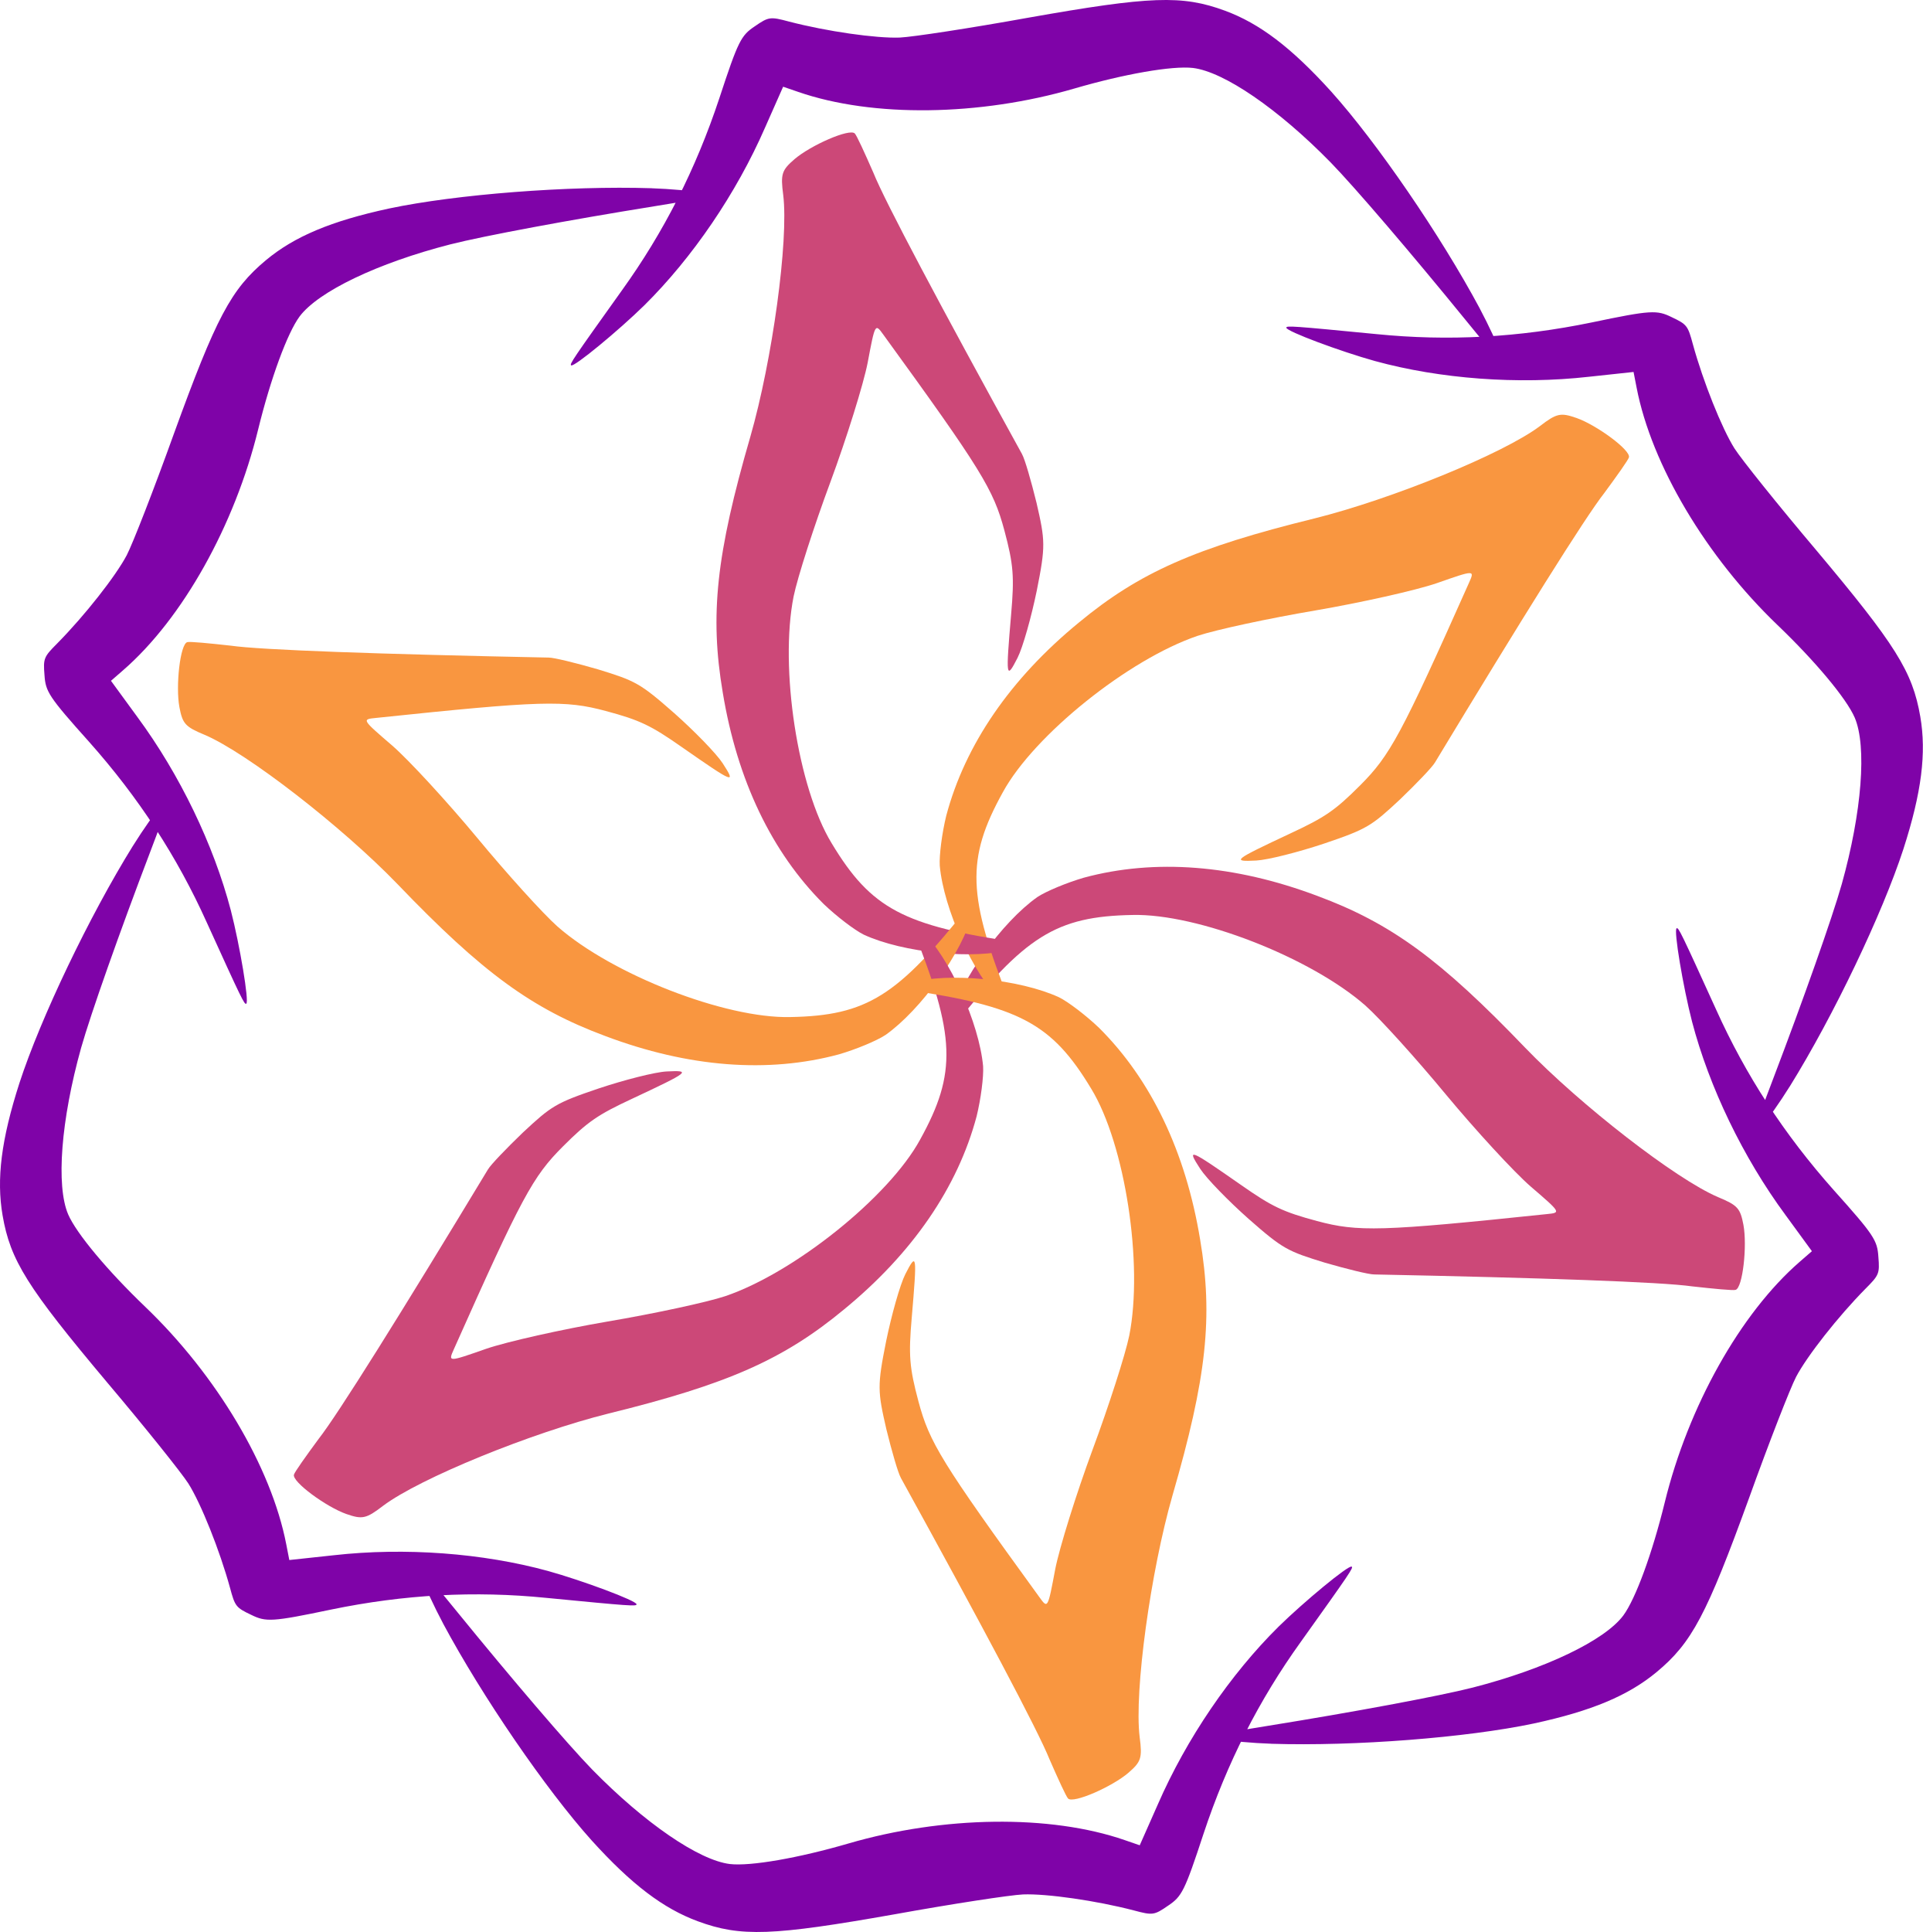
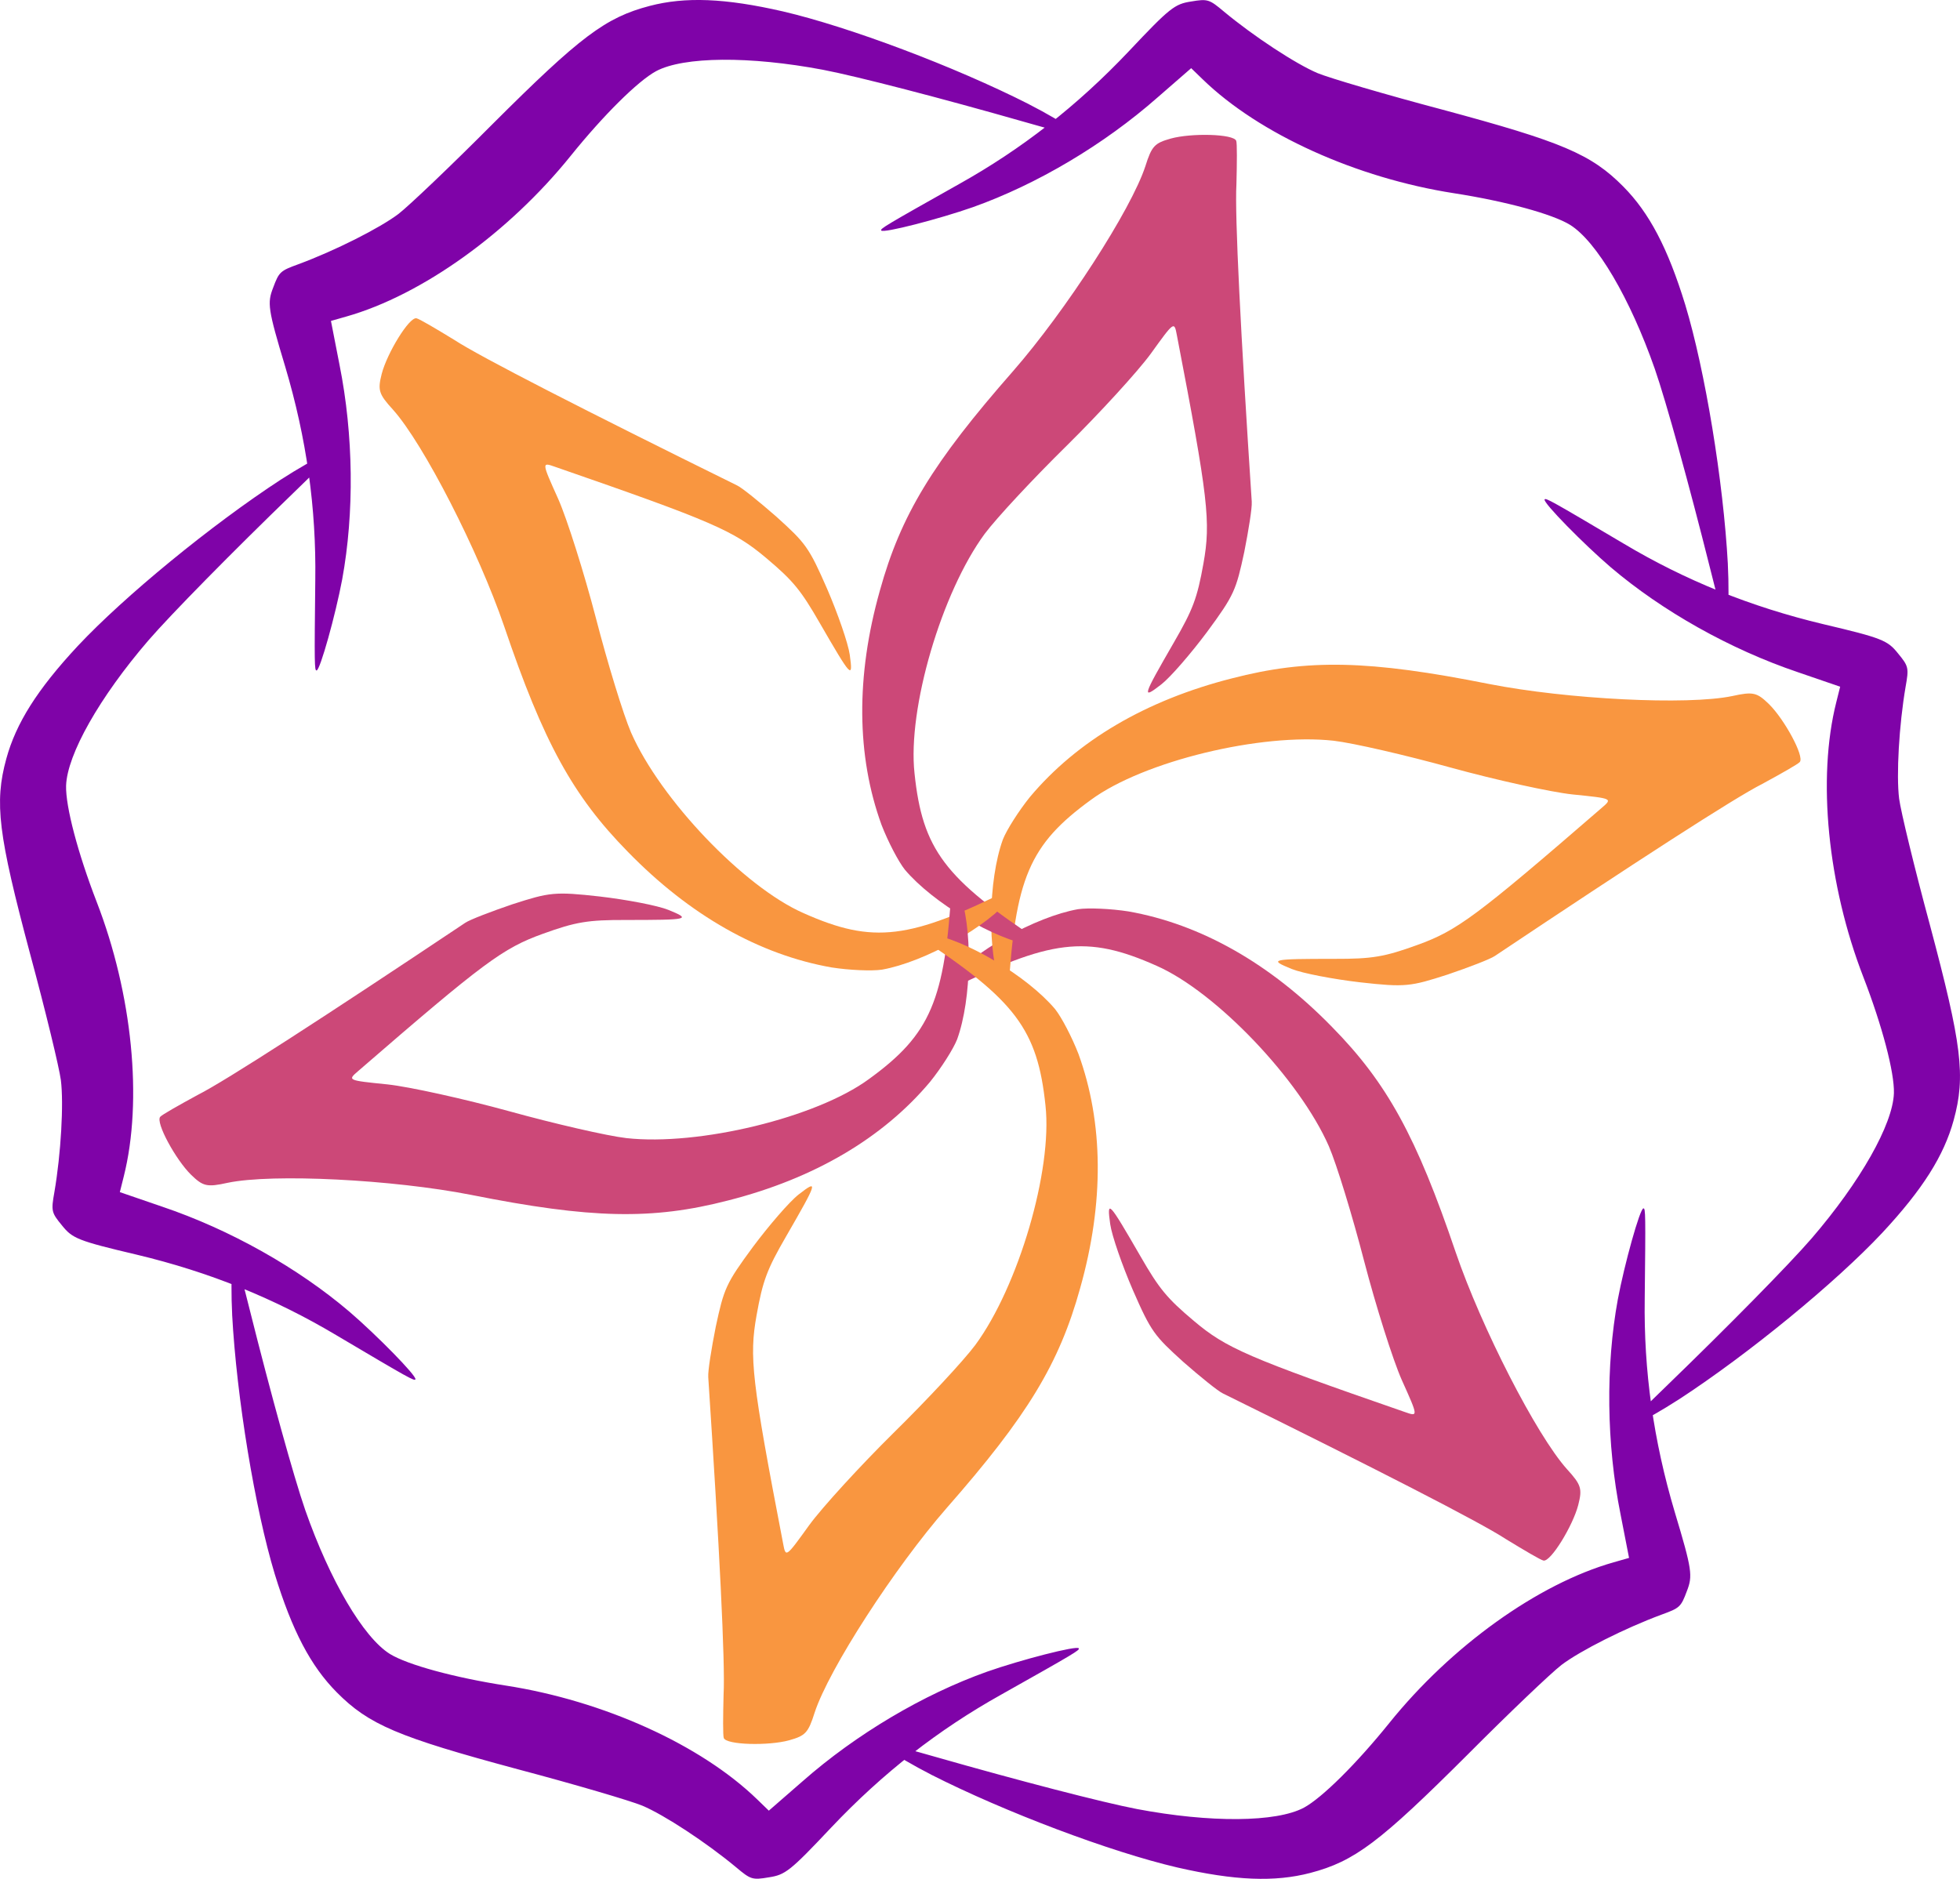
- <svg xmlns="http://www.w3.org/2000/svg" width="63.665mm" height="63.951mm" viewBox="0 0 63.665 63.951" version="1.1" id="svg60">
+ <svg xmlns="http://www.w3.org/2000/svg" width="64.922mm" height="62.242mm" viewBox="0 0 64.922 62.242" version="1.1" id="svg60">
  <defs id="defs54">
    </defs>
-   <g id="layer1" transform="translate(-29.48881,-205.2506)">
-     <path style="fill:#7f03a8;stroke:none;stroke-width:0.013" d="m 78.487,215.468 c -1.305,-2.436 -3.416,-5.509 -4.922,-7.186 -1.326,-1.465 -2.376,-2.256 -3.517,-2.677 -1.422,-0.524 -2.468,-0.484 -6.516,0.232 -1.909,0.345 -3.82,0.637 -4.251,0.657 -0.784,0.03 -2.426,-0.205 -3.671,-0.53 -0.616,-0.164 -0.669,-0.162 -1.131,0.158 -0.454,0.304 -0.548,0.477 -1.172,2.377 -0.781,2.356 -1.841,4.436 -3.224,6.359 -1.634,2.287 -1.745,2.452 -1.682,2.486 0.098,0.064 1.579,-1.161 2.422,-1.988 1.591,-1.574 3.046,-3.703 3.997,-5.884 l 0.598,-1.351 0.5,0.172 c 2.47,0.854 6.01,0.801 9.142,-0.112 1.657,-0.483 3.242,-0.759 3.926,-0.681 1.028,0.124 2.828,1.358 4.56,3.127 0.812,0.834 2.676,3.015 4.468,5.216 1.132,1.389 1.282,1.543 1.158,1.117 -0.078,-0.268 -0.394,-0.943 -0.686,-1.492 z m -27.426,-3.987 c -2.762,-0.088 -6.479,0.204 -8.684,0.67 -1.931,0.416 -3.142,0.93 -4.077,1.707 -1.165,0.969 -1.653,1.895 -3.057,5.759 -0.656,1.826 -1.359,3.627 -1.557,4.01 -0.366,0.694 -1.391,1.998 -2.295,2.914 -0.45,0.452 -0.475,0.498 -0.429,1.058 0.036,0.545 0.139,0.714 1.473,2.203 1.65,1.854 2.921,3.812 3.895,5.972 1.164,2.559 1.251,2.737 1.312,2.7 0.104,-0.053 -0.216,-1.948 -0.511,-3.091 -0.568,-2.164 -1.684,-4.489 -3.097,-6.404 l -0.871,-1.193 0.399,-0.347 c 1.974,-1.712 3.699,-4.805 4.474,-7.973 0.411,-1.677 0.964,-3.188 1.373,-3.741 0.621,-0.828 2.59,-1.77 4.988,-2.385 1.128,-0.286 3.949,-0.81 6.751,-1.261 1.769,-0.286 1.978,-0.339 1.546,-0.445 -0.271,-0.066 -1.013,-0.131 -1.635,-0.152 z m -17.165,21.758 c -1.457,2.348 -3.063,5.713 -3.762,7.856 -0.606,1.88 -0.766,3.186 -0.56,4.384 0.257,1.494 0.815,2.379 3.459,5.527 1.253,1.481 2.462,2.99 2.694,3.353 0.418,0.664 1.035,2.204 1.376,3.444 0.166,0.616 0.194,0.66 0.702,0.9 0.49,0.241 0.687,0.236 2.645,-0.174 2.431,-0.502 4.762,-0.624 7.12,-0.388 2.798,0.272 2.996,0.285 2.994,0.213 0.006,-0.117 -1.795,-0.787 -2.933,-1.103 -2.158,-0.591 -4.73,-0.786 -7.094,-0.52 l -1.469,0.158 -0.101,-0.518 c -0.496,-2.566 -2.312,-5.606 -4.668,-7.862 -1.247,-1.194 -2.279,-2.428 -2.553,-3.06 -0.407,-0.952 -0.238,-3.128 0.428,-5.512 0.317,-1.12 1.273,-3.825 2.284,-6.477 0.637,-1.675 0.695,-1.882 0.388,-1.561 -0.193,0.202 -0.62,0.812 -0.949,1.34 z m 10.26,25.745 c 1.305,2.436 3.416,5.509 4.922,7.186 1.326,1.465 2.376,2.256 3.517,2.677 1.422,0.524 2.468,0.484 6.516,-0.232 1.909,-0.345 3.82,-0.637 4.251,-0.657 0.784,-0.03 2.426,0.205 3.671,0.53 0.616,0.164 0.669,0.162 1.131,-0.158 0.454,-0.304 0.548,-0.477 1.172,-2.377 0.781,-2.356 1.841,-4.436 3.224,-6.359 1.634,-2.287 1.745,-2.452 1.682,-2.486 -0.098,-0.064 -1.579,1.161 -2.422,1.988 -1.591,1.574 -3.046,3.703 -3.997,5.884 l -0.598,1.351 -0.5,-0.172 c -2.47,-0.854 -6.01,-0.801 -9.142,0.112 -1.657,0.483 -3.242,0.759 -3.926,0.681 -1.028,-0.124 -2.828,-1.358 -4.56,-3.127 -0.812,-0.834 -2.676,-3.015 -4.468,-5.216 -1.132,-1.389 -1.282,-1.543 -1.158,-1.117 0.078,0.268 0.394,0.943 0.686,1.492 z m 27.426,3.987 c 2.762,0.088 6.479,-0.204 8.684,-0.67 1.931,-0.416 3.142,-0.93 4.077,-1.707 1.165,-0.969 1.653,-1.895 3.057,-5.759 0.656,-1.826 1.359,-3.627 1.557,-4.01 0.366,-0.694 1.391,-1.998 2.295,-2.914 0.45,-0.452 0.475,-0.498 0.429,-1.058 -0.036,-0.545 -0.139,-0.714 -1.473,-2.203 -1.65,-1.854 -2.921,-3.812 -3.895,-5.972 -1.164,-2.559 -1.251,-2.737 -1.312,-2.7 -0.104,0.053 0.216,1.948 0.511,3.091 0.568,2.164 1.684,4.489 3.097,6.404 l 0.871,1.193 -0.399,0.347 c -1.974,1.712 -3.699,4.805 -4.474,7.973 -0.411,1.677 -0.964,3.188 -1.373,3.741 -0.621,0.828 -2.59,1.77 -4.988,2.385 -1.128,0.286 -3.949,0.81 -6.751,1.261 -1.769,0.286 -1.978,0.339 -1.546,0.445 0.271,0.066 1.013,0.131 1.635,0.152 z m 17.165,-21.758 c 1.457,-2.348 3.063,-5.713 3.762,-7.856 0.606,-1.88 0.766,-3.186 0.56,-4.384 -0.257,-1.494 -0.815,-2.379 -3.459,-5.527 -1.253,-1.481 -2.462,-2.99 -2.694,-3.353 -0.418,-0.664 -1.035,-2.204 -1.376,-3.444 -0.166,-0.616 -0.194,-0.66 -0.702,-0.9 -0.49,-0.241 -0.687,-0.236 -2.645,0.174 -2.431,0.502 -4.762,0.624 -7.12,0.388 -2.798,-0.272 -2.996,-0.285 -2.994,-0.213 -0.006,0.117 1.795,0.787 2.933,1.103 2.158,0.591 4.73,0.786 7.094,0.52 l 1.469,-0.158 0.101,0.518 c 0.496,2.566 2.312,5.606 4.668,7.862 1.247,1.194 2.279,2.428 2.553,3.06 0.407,0.952 0.238,3.128 -0.428,5.512 -0.317,1.12 -1.273,3.825 -2.284,6.477 -0.637,1.675 -0.695,1.882 -0.388,1.561 0.193,-0.202 0.62,-0.812 0.949,-1.34 z" id="path133" />
-     <path style="fill:#cc4878;stroke:none;stroke-width:0.015" d="m 74.987,247.436 c 5.596,0.113 9.515,0.249 10.531,0.395 0.704,0.078 1.349,0.141 1.434,0.116 0.237,-0.062 0.39,-1.456 0.261,-2.152 -0.105,-0.548 -0.188,-0.649 -0.841,-0.919 -1.4,-0.596 -4.557,-3.049 -6.382,-4.941 -2.809,-2.927 -4.443,-4.122 -6.879,-5.027 -2.748,-1.036 -5.388,-1.239 -7.733,-0.606 -0.564,0.164 -1.256,0.451 -1.543,0.642 -1.166,0.822 -2.568,2.763 -2.874,4.021 -0.146,0.544 -0.135,0.563 0.103,0.264 2.362,-2.992 3.388,-3.646 5.922,-3.692 2.157,-0.052 5.895,1.406 7.707,2.995 0.484,0.429 1.687,1.76 2.675,2.955 0.977,1.176 2.246,2.556 2.796,3.034 1.012,0.87 1.012,0.87 0.542,0.917 -5.496,0.576 -6.257,0.593 -7.61,0.23 -1.132,-0.303 -1.495,-0.479 -2.517,-1.194 -1.726,-1.203 -1.811,-1.242 -1.353,-0.536 0.212,0.325 0.942,1.072 1.604,1.659 1.135,0.998 1.289,1.07 2.527,1.45 0.717,0.208 1.456,0.39 1.629,0.389 z" id="path832" />
-     <path style="fill:#f99640;stroke:none;stroke-width:0.015" d="m 76.996,230.496 c 2.895,-4.79 4.973,-8.116 5.608,-8.923 0.42,-0.57 0.796,-1.098 0.818,-1.184 0.065,-0.237 -1.066,-1.066 -1.733,-1.302 -0.527,-0.183 -0.657,-0.161 -1.216,0.269 -1.216,0.915 -4.919,2.422 -7.47,3.057 -3.939,0.969 -5.791,1.787 -7.793,3.444 -2.271,1.862 -3.767,4.047 -4.391,6.393 -0.14,0.57 -0.237,1.313 -0.215,1.658 0.129,1.421 1.109,3.606 2.045,4.499 0.398,0.398 0.42,0.398 0.28,0.043 -1.41,-3.541 -1.464,-4.757 -0.237,-6.975 1.033,-1.894 4.165,-4.402 6.447,-5.177 0.614,-0.205 2.368,-0.581 3.896,-0.84 1.507,-0.258 3.337,-0.667 4.025,-0.904 1.259,-0.441 1.259,-0.441 1.066,-0.011 -2.25,5.048 -2.615,5.715 -3.606,6.706 -0.829,0.829 -1.162,1.055 -2.293,1.582 -1.905,0.893 -1.98,0.947 -1.141,0.904 0.387,-0.021 1.399,-0.28 2.239,-0.56 1.432,-0.484 1.571,-0.581 2.519,-1.464 0.538,-0.517 1.066,-1.066 1.152,-1.216 z" id="path830" />
-     <path style="fill:#cc4878;stroke:none;stroke-width:0.015" d="m 63.33,220.286 c -2.7,-4.902 -4.542,-8.364 -4.924,-9.318 -0.284,-0.649 -0.553,-1.239 -0.616,-1.3 -0.173,-0.174 -1.456,0.39 -1.994,0.85 -0.422,0.365 -0.468,0.488 -0.375,1.188 0.184,1.511 -0.362,5.471 -1.088,7.997 -1.131,3.896 -1.348,5.908 -0.914,8.471 0.477,2.898 1.621,5.286 3.341,7 0.424,0.406 1.019,0.862 1.328,1.015 1.295,0.599 3.677,0.843 4.919,0.478 0.544,-0.146 0.555,-0.164 0.177,-0.221 -3.772,-0.549 -4.852,-1.111 -6.159,-3.282 -1.124,-1.842 -1.73,-5.808 -1.26,-8.172 0.13,-0.634 0.681,-2.341 1.221,-3.794 0.53,-1.434 1.09,-3.223 1.23,-3.938 0.247,-1.311 0.247,-1.311 0.523,-0.928 3.247,4.472 3.642,5.123 4.004,6.475 0.303,1.132 0.332,1.534 0.224,2.777 -0.179,2.097 -0.17,2.189 0.213,1.44 0.175,-0.346 0.457,-1.352 0.635,-2.219 0.296,-1.482 0.282,-1.652 -0.008,-2.913 -0.178,-0.724 -0.39,-1.456 -0.478,-1.605 z" id="path828" />
-     <path style="fill:#f99640;stroke:none;stroke-width:0.015" d="m 47.655,227.017 c -5.596,-0.113 -9.515,-0.249 -10.531,-0.395 -0.704,-0.078 -1.349,-0.141 -1.434,-0.116 -0.237,0.062 -0.39,1.456 -0.261,2.152 0.105,0.548 0.188,0.649 0.841,0.919 1.4,0.596 4.557,3.049 6.382,4.941 2.809,2.927 4.443,4.122 6.879,5.027 2.748,1.036 5.388,1.239 7.733,0.606 0.564,-0.164 1.256,-0.451 1.543,-0.642 1.166,-0.822 2.568,-2.763 2.874,-4.021 0.146,-0.544 0.135,-0.563 -0.103,-0.264 -2.362,2.992 -3.388,3.646 -5.922,3.692 -2.157,0.052 -5.895,-1.406 -7.707,-2.995 -0.484,-0.429 -1.687,-1.76 -2.675,-2.955 -0.977,-1.176 -2.246,-2.556 -2.796,-3.034 -1.012,-0.87 -1.012,-0.87 -0.542,-0.917 5.496,-0.576 6.257,-0.593 7.61,-0.23 1.132,0.303 1.495,0.479 2.517,1.194 1.726,1.203 1.811,1.242 1.353,0.536 -0.212,-0.325 -0.942,-1.072 -1.604,-1.659 -1.135,-0.998 -1.289,-1.07 -2.527,-1.45 -0.717,-0.208 -1.456,-0.39 -1.629,-0.389 z" id="path826" />
-     <path style="fill:#cc4878;stroke:none;stroke-width:0.015" d="m 45.647,243.956 c -2.895,4.79 -4.973,8.116 -5.608,8.923 -0.42,0.57 -0.796,1.098 -0.818,1.184 -0.065,0.237 1.066,1.066 1.733,1.302 0.527,0.183 0.657,0.161 1.216,-0.269 1.216,-0.915 4.919,-2.422 7.47,-3.057 3.939,-0.969 5.791,-1.787 7.793,-3.444 2.271,-1.862 3.767,-4.047 4.391,-6.393 0.14,-0.57 0.237,-1.313 0.215,-1.658 -0.129,-1.421 -1.109,-3.606 -2.045,-4.499 -0.398,-0.398 -0.42,-0.398 -0.28,-0.043 1.41,3.541 1.464,4.757 0.237,6.975 -1.033,1.894 -4.165,4.402 -6.447,5.177 -0.614,0.205 -2.368,0.581 -3.896,0.84 -1.507,0.258 -3.337,0.667 -4.025,0.904 -1.259,0.441 -1.259,0.441 -1.066,0.011 2.25,-5.048 2.615,-5.715 3.606,-6.706 0.829,-0.829 1.162,-1.055 2.293,-1.582 1.905,-0.893 1.98,-0.947 1.141,-0.904 -0.387,0.021 -1.399,0.28 -2.239,0.56 -1.432,0.484 -1.571,0.581 -2.519,1.464 -0.538,0.517 -1.066,1.066 -1.152,1.216 z" id="path824" />
-     <path style="fill:#f99640;stroke:none;stroke-width:0.015" d="m 59.313,254.166 c 2.7,4.902 4.542,8.364 4.924,9.318 0.284,0.649 0.553,1.239 0.616,1.3 0.173,0.174 1.456,-0.39 1.994,-0.85 0.422,-0.365 0.468,-0.488 0.375,-1.188 -0.184,-1.511 0.362,-5.471 1.088,-7.997 1.131,-3.896 1.348,-5.908 0.914,-8.471 -0.477,-2.898 -1.621,-5.286 -3.341,-7 -0.424,-0.406 -1.019,-0.862 -1.328,-1.015 -1.295,-0.599 -3.677,-0.843 -4.919,-0.478 -0.544,0.146 -0.555,0.164 -0.177,0.221 3.772,0.549 4.852,1.111 6.159,3.282 1.124,1.842 1.73,5.808 1.26,8.172 -0.13,0.634 -0.681,2.341 -1.221,3.794 -0.53,1.434 -1.09,3.223 -1.23,3.938 -0.247,1.311 -0.247,1.311 -0.523,0.928 -3.247,-4.472 -3.642,-5.123 -4.004,-6.475 -0.303,-1.132 -0.332,-1.534 -0.224,-2.777 0.179,-2.097 0.17,-2.189 -0.213,-1.44 -0.175,0.346 -0.457,1.352 -0.635,2.219 -0.296,1.482 -0.282,1.652 0.008,2.913 0.178,0.724 0.39,1.456 0.478,1.605 z" id="path102" />
+   <g id="layer1" transform="translate(-28.86053,-206.1052)">
+     <g id="g48" transform="rotate(25.08911,61.32145,237.2262)">
+       <path id="path133" d="m 78.487,215.468 c -1.305,-2.436 -3.416,-5.509 -4.922,-7.186 -1.326,-1.465 -2.376,-2.256 -3.517,-2.677 -1.422,-0.524 -2.468,-0.484 -6.516,0.232 -1.909,0.345 -3.82,0.637 -4.251,0.657 -0.784,0.03 -2.426,-0.205 -3.671,-0.53 -0.616,-0.164 -0.669,-0.162 -1.131,0.158 -0.454,0.304 -0.548,0.477 -1.172,2.377 -0.781,2.356 -1.841,4.436 -3.224,6.359 -1.634,2.287 -1.745,2.452 -1.682,2.486 0.098,0.064 1.579,-1.161 2.422,-1.988 1.591,-1.574 3.046,-3.703 3.997,-5.884 l 0.598,-1.351 0.5,0.172 c 2.47,0.854 6.01,0.801 9.142,-0.112 1.657,-0.483 3.242,-0.759 3.926,-0.681 1.028,0.124 2.828,1.358 4.56,3.127 0.812,0.834 2.676,3.015 4.468,5.216 1.132,1.389 1.282,1.543 1.158,1.117 -0.078,-0.268 -0.394,-0.943 -0.686,-1.492 z m -27.426,-3.987 c -2.762,-0.088 -6.479,0.204 -8.684,0.67 -1.931,0.416 -3.142,0.93 -4.077,1.707 -1.165,0.969 -1.653,1.895 -3.057,5.759 -0.656,1.826 -1.359,3.627 -1.557,4.01 -0.366,0.694 -1.391,1.998 -2.295,2.914 -0.45,0.452 -0.475,0.498 -0.429,1.058 0.036,0.545 0.139,0.714 1.473,2.203 1.65,1.854 2.921,3.812 3.895,5.972 1.164,2.559 1.251,2.737 1.312,2.7 0.104,-0.053 -0.216,-1.948 -0.511,-3.091 -0.568,-2.164 -1.684,-4.489 -3.097,-6.404 l -0.871,-1.193 0.399,-0.347 c 1.974,-1.712 3.699,-4.805 4.474,-7.973 0.411,-1.677 0.964,-3.188 1.373,-3.741 0.621,-0.828 2.59,-1.77 4.988,-2.385 1.128,-0.286 3.949,-0.81 6.751,-1.261 1.769,-0.286 1.978,-0.339 1.546,-0.445 -0.271,-0.066 -1.013,-0.131 -1.635,-0.152 z m -17.165,21.758 c -1.457,2.348 -3.063,5.713 -3.762,7.856 -0.606,1.88 -0.766,3.186 -0.56,4.384 0.257,1.494 0.815,2.379 3.459,5.527 1.253,1.481 2.462,2.99 2.694,3.353 0.418,0.664 1.035,2.204 1.376,3.444 0.166,0.616 0.194,0.66 0.702,0.9 0.49,0.241 0.687,0.236 2.645,-0.174 2.431,-0.502 4.762,-0.624 7.12,-0.388 2.798,0.272 2.996,0.285 2.994,0.213 0.006,-0.117 -1.795,-0.787 -2.933,-1.103 -2.158,-0.591 -4.73,-0.786 -7.094,-0.52 l -1.469,0.158 -0.101,-0.518 c -0.496,-2.566 -2.312,-5.606 -4.668,-7.862 -1.247,-1.194 -2.279,-2.428 -2.553,-3.06 -0.407,-0.952 -0.238,-3.128 0.428,-5.512 0.317,-1.12 1.273,-3.825 2.284,-6.477 0.637,-1.675 0.695,-1.882 0.388,-1.561 -0.193,0.202 -0.62,0.812 -0.949,1.34 z m 10.26,25.745 c 1.305,2.436 3.416,5.509 4.922,7.186 1.326,1.465 2.376,2.256 3.517,2.677 1.422,0.524 2.468,0.484 6.516,-0.232 1.909,-0.345 3.82,-0.637 4.251,-0.657 0.784,-0.03 2.426,0.205 3.671,0.53 0.616,0.164 0.669,0.162 1.131,-0.158 0.454,-0.304 0.548,-0.477 1.172,-2.377 0.781,-2.356 1.841,-4.436 3.224,-6.359 1.634,-2.287 1.745,-2.452 1.682,-2.486 -0.098,-0.064 -1.579,1.161 -2.422,1.988 -1.591,1.574 -3.046,3.703 -3.997,5.884 l -0.598,1.351 -0.5,-0.172 c -2.47,-0.854 -6.01,-0.801 -9.142,0.112 -1.657,0.483 -3.242,0.759 -3.926,0.681 -1.028,-0.124 -2.828,-1.358 -4.56,-3.127 -0.812,-0.834 -2.676,-3.015 -4.468,-5.216 -1.132,-1.389 -1.282,-1.543 -1.158,-1.117 0.078,0.268 0.394,0.943 0.686,1.492 z m 27.426,3.987 c 2.762,0.088 6.479,-0.204 8.684,-0.67 1.931,-0.416 3.142,-0.93 4.077,-1.707 1.165,-0.969 1.653,-1.895 3.057,-5.759 0.656,-1.826 1.359,-3.627 1.557,-4.01 0.366,-0.694 1.391,-1.998 2.295,-2.914 0.45,-0.452 0.475,-0.498 0.429,-1.058 -0.036,-0.545 -0.139,-0.714 -1.473,-2.203 -1.65,-1.854 -2.921,-3.812 -3.895,-5.972 -1.164,-2.559 -1.251,-2.737 -1.312,-2.7 -0.104,0.053 0.216,1.948 0.511,3.091 0.568,2.164 1.684,4.489 3.097,6.404 l 0.871,1.193 -0.399,0.347 c -1.974,1.712 -3.699,4.805 -4.474,7.973 -0.411,1.677 -0.964,3.188 -1.373,3.741 -0.621,0.828 -2.59,1.77 -4.988,2.385 -1.128,0.286 -3.949,0.81 -6.751,1.261 -1.769,0.286 -1.978,0.339 -1.546,0.445 0.271,0.066 1.013,0.131 1.635,0.152 z m 17.165,-21.758 c 1.457,-2.348 3.063,-5.713 3.762,-7.856 0.606,-1.88 0.766,-3.186 0.56,-4.384 -0.257,-1.494 -0.815,-2.379 -3.459,-5.527 -1.253,-1.481 -2.462,-2.99 -2.694,-3.353 -0.418,-0.664 -1.035,-2.204 -1.376,-3.444 -0.166,-0.616 -0.194,-0.66 -0.702,-0.9 -0.49,-0.241 -0.687,-0.236 -2.645,0.174 -2.431,0.502 -4.762,0.624 -7.12,0.388 -2.798,-0.272 -2.996,-0.285 -2.994,-0.213 -0.006,0.117 1.795,0.787 2.933,1.103 2.158,0.591 4.73,0.786 7.094,0.52 l 1.469,-0.158 0.101,0.518 c 0.496,2.566 2.312,5.606 4.668,7.862 1.247,1.194 2.279,2.428 2.553,3.06 0.407,0.952 0.238,3.128 -0.428,5.512 -0.317,1.12 -1.273,3.825 -2.284,6.477 -0.637,1.675 -0.695,1.882 -0.388,1.561 0.193,-0.202 0.62,-0.812 0.949,-1.34 z" style="fill:#7f03a8;stroke:none;stroke-width:0.013" />
+       <path id="path832" d="m 74.987,247.436 c 5.596,0.113 9.515,0.249 10.531,0.395 0.704,0.078 1.349,0.141 1.434,0.116 0.237,-0.062 0.39,-1.456 0.261,-2.152 -0.105,-0.548 -0.188,-0.649 -0.841,-0.919 -1.4,-0.596 -4.557,-3.049 -6.382,-4.941 -2.809,-2.927 -4.443,-4.122 -6.879,-5.027 -2.748,-1.036 -5.388,-1.239 -7.733,-0.606 -0.564,0.164 -1.256,0.451 -1.543,0.642 -1.166,0.822 -2.568,2.763 -2.874,4.021 -0.146,0.544 -0.135,0.563 0.103,0.264 2.362,-2.992 3.388,-3.646 5.922,-3.692 2.157,-0.052 5.895,1.406 7.707,2.995 0.484,0.429 1.687,1.76 2.675,2.955 0.977,1.176 2.246,2.556 2.796,3.034 1.012,0.87 1.012,0.87 0.542,0.917 -5.496,0.576 -6.257,0.593 -7.61,0.23 -1.132,-0.303 -1.495,-0.479 -2.517,-1.194 -1.726,-1.203 -1.811,-1.242 -1.353,-0.536 0.212,0.325 0.942,1.072 1.604,1.659 1.135,0.998 1.289,1.07 2.527,1.45 0.717,0.208 1.456,0.39 1.629,0.389 z" style="fill:#cc4878;stroke:none;stroke-width:0.015" />
+       <path id="path830" d="m 76.996,230.496 c 2.895,-4.79 4.973,-8.116 5.608,-8.923 0.42,-0.57 0.796,-1.098 0.818,-1.184 0.065,-0.237 -1.066,-1.066 -1.733,-1.302 -0.527,-0.183 -0.657,-0.161 -1.216,0.269 -1.216,0.915 -4.919,2.422 -7.47,3.057 -3.939,0.969 -5.791,1.787 -7.793,3.444 -2.271,1.862 -3.767,4.047 -4.391,6.393 -0.14,0.57 -0.237,1.313 -0.215,1.658 0.129,1.421 1.109,3.606 2.045,4.499 0.398,0.398 0.42,0.398 0.28,0.043 -1.41,-3.541 -1.464,-4.757 -0.237,-6.975 1.033,-1.894 4.165,-4.402 6.447,-5.177 0.614,-0.205 2.368,-0.581 3.896,-0.84 1.507,-0.258 3.337,-0.667 4.025,-0.904 1.259,-0.441 1.259,-0.441 1.066,-0.011 -2.25,5.048 -2.615,5.715 -3.606,6.706 -0.829,0.829 -1.162,1.055 -2.293,1.582 -1.905,0.893 -1.98,0.947 -1.141,0.904 0.387,-0.021 1.399,-0.28 2.239,-0.56 1.432,-0.484 1.571,-0.581 2.519,-1.464 0.538,-0.517 1.066,-1.066 1.152,-1.216 z" style="fill:#f99640;stroke:none;stroke-width:0.015" />
+       <path id="path828" d="m 63.33,220.286 c -2.7,-4.902 -4.542,-8.364 -4.924,-9.318 -0.284,-0.649 -0.553,-1.239 -0.616,-1.3 -0.173,-0.174 -1.456,0.39 -1.994,0.85 -0.422,0.365 -0.468,0.488 -0.375,1.188 0.184,1.511 -0.362,5.471 -1.088,7.997 -1.131,3.896 -1.348,5.908 -0.914,8.471 0.477,2.898 1.621,5.286 3.341,7 0.424,0.406 1.019,0.862 1.328,1.015 1.295,0.599 3.677,0.843 4.919,0.478 0.544,-0.146 0.555,-0.164 0.177,-0.221 -3.772,-0.549 -4.852,-1.111 -6.159,-3.282 -1.124,-1.842 -1.73,-5.808 -1.26,-8.172 0.13,-0.634 0.681,-2.341 1.221,-3.794 0.53,-1.434 1.09,-3.223 1.23,-3.938 0.247,-1.311 0.247,-1.311 0.523,-0.928 3.247,4.472 3.642,5.123 4.004,6.475 0.303,1.132 0.332,1.534 0.224,2.777 -0.179,2.097 -0.17,2.189 0.213,1.44 0.175,-0.346 0.457,-1.352 0.635,-2.219 0.296,-1.482 0.282,-1.652 -0.008,-2.913 -0.178,-0.724 -0.39,-1.456 -0.478,-1.605 z" style="fill:#cc4878;stroke:none;stroke-width:0.015" />
+       <path id="path826" d="m 47.655,227.017 c -5.596,-0.113 -9.515,-0.249 -10.531,-0.395 -0.704,-0.078 -1.349,-0.141 -1.434,-0.116 -0.237,0.062 -0.39,1.456 -0.261,2.152 0.105,0.548 0.188,0.649 0.841,0.919 1.4,0.596 4.557,3.049 6.382,4.941 2.809,2.927 4.443,4.122 6.879,5.027 2.748,1.036 5.388,1.239 7.733,0.606 0.564,-0.164 1.256,-0.451 1.543,-0.642 1.166,-0.822 2.568,-2.763 2.874,-4.021 0.146,-0.544 0.135,-0.563 -0.103,-0.264 -2.362,2.992 -3.388,3.646 -5.922,3.692 -2.157,0.052 -5.895,-1.406 -7.707,-2.995 -0.484,-0.429 -1.687,-1.76 -2.675,-2.955 -0.977,-1.176 -2.246,-2.556 -2.796,-3.034 -1.012,-0.87 -1.012,-0.87 -0.542,-0.917 5.496,-0.576 6.257,-0.593 7.61,-0.23 1.132,0.303 1.495,0.479 2.517,1.194 1.726,1.203 1.811,1.242 1.353,0.536 -0.212,-0.325 -0.942,-1.072 -1.604,-1.659 -1.135,-0.998 -1.289,-1.07 -2.527,-1.45 -0.717,-0.208 -1.456,-0.39 -1.629,-0.389 z" style="fill:#f99640;stroke:none;stroke-width:0.015" />
+       <path id="path824" d="m 45.647,243.956 c -2.895,4.79 -4.973,8.116 -5.608,8.923 -0.42,0.57 -0.796,1.098 -0.818,1.184 -0.065,0.237 1.066,1.066 1.733,1.302 0.527,0.183 0.657,0.161 1.216,-0.269 1.216,-0.915 4.919,-2.422 7.47,-3.057 3.939,-0.969 5.791,-1.787 7.793,-3.444 2.271,-1.862 3.767,-4.047 4.391,-6.393 0.14,-0.57 0.237,-1.313 0.215,-1.658 -0.129,-1.421 -1.109,-3.606 -2.045,-4.499 -0.398,-0.398 -0.42,-0.398 -0.28,-0.043 1.41,3.541 1.464,4.757 0.237,6.975 -1.033,1.894 -4.165,4.402 -6.447,5.177 -0.614,0.205 -2.368,0.581 -3.896,0.84 -1.507,0.258 -3.337,0.667 -4.025,0.904 -1.259,0.441 -1.259,0.441 -1.066,0.011 2.25,-5.048 2.615,-5.715 3.606,-6.706 0.829,-0.829 1.162,-1.055 2.293,-1.582 1.905,-0.893 1.98,-0.947 1.141,-0.904 -0.387,0.021 -1.399,0.28 -2.239,0.56 -1.432,0.484 -1.571,0.581 -2.519,1.464 -0.538,0.517 -1.066,1.066 -1.152,1.216 z" style="fill:#cc4878;stroke:none;stroke-width:0.015" />
+       <path id="path102" d="m 59.313,254.166 c 2.7,4.902 4.542,8.364 4.924,9.318 0.284,0.649 0.553,1.239 0.616,1.3 0.173,0.174 1.456,-0.39 1.994,-0.85 0.422,-0.365 0.468,-0.488 0.375,-1.188 -0.184,-1.511 0.362,-5.471 1.088,-7.997 1.131,-3.896 1.348,-5.908 0.914,-8.471 -0.477,-2.898 -1.621,-5.286 -3.341,-7 -0.424,-0.406 -1.019,-0.862 -1.328,-1.015 -1.295,-0.599 -3.677,-0.843 -4.919,-0.478 -0.544,0.146 -0.555,0.164 -0.177,0.221 3.772,0.549 4.852,1.111 6.159,3.282 1.124,1.842 1.73,5.808 1.26,8.172 -0.13,0.634 -0.681,2.341 -1.221,3.794 -0.53,1.434 -1.09,3.223 -1.23,3.938 -0.247,1.311 -0.247,1.311 -0.523,0.928 -3.247,-4.472 -3.642,-5.123 -4.004,-6.475 -0.303,-1.132 -0.332,-1.534 -0.224,-2.777 0.179,-2.097 0.17,-2.189 -0.213,-1.44 -0.175,0.346 -0.457,1.352 -0.635,2.219 -0.296,1.482 -0.282,1.652 0.008,2.913 0.178,0.724 0.39,1.456 0.478,1.605 z" style="fill:#f99640;stroke:none;stroke-width:0.015" />
+     </g>
  </g>
</svg>
